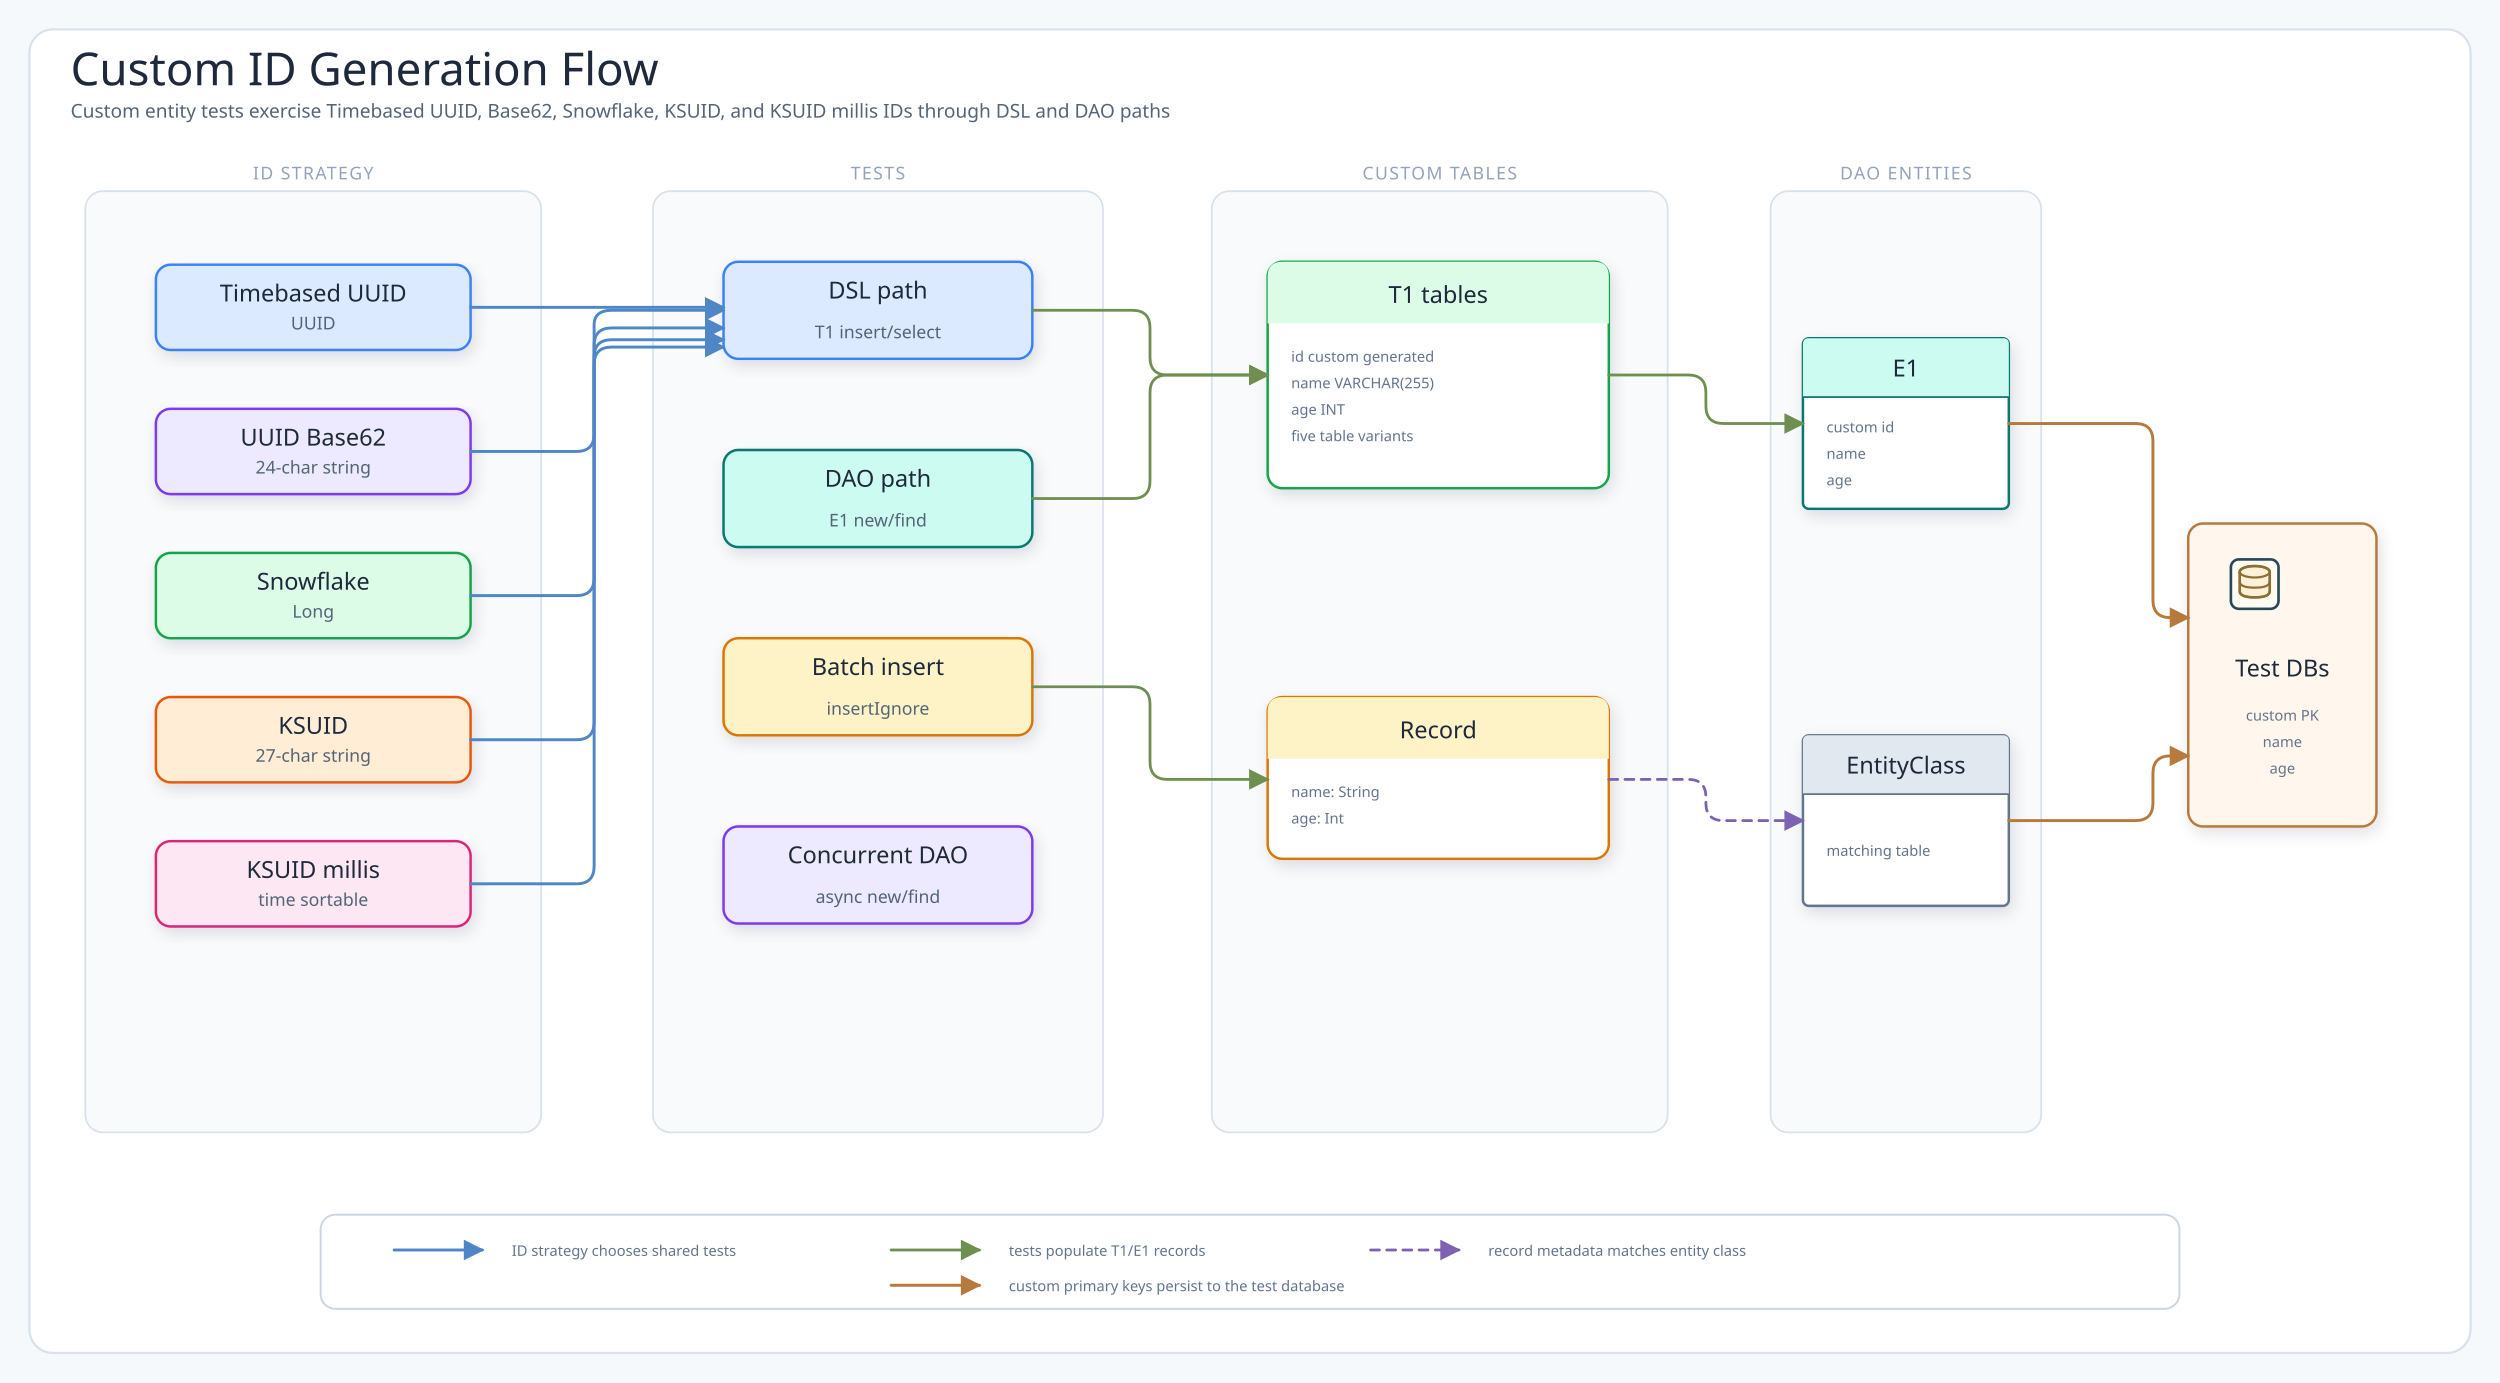
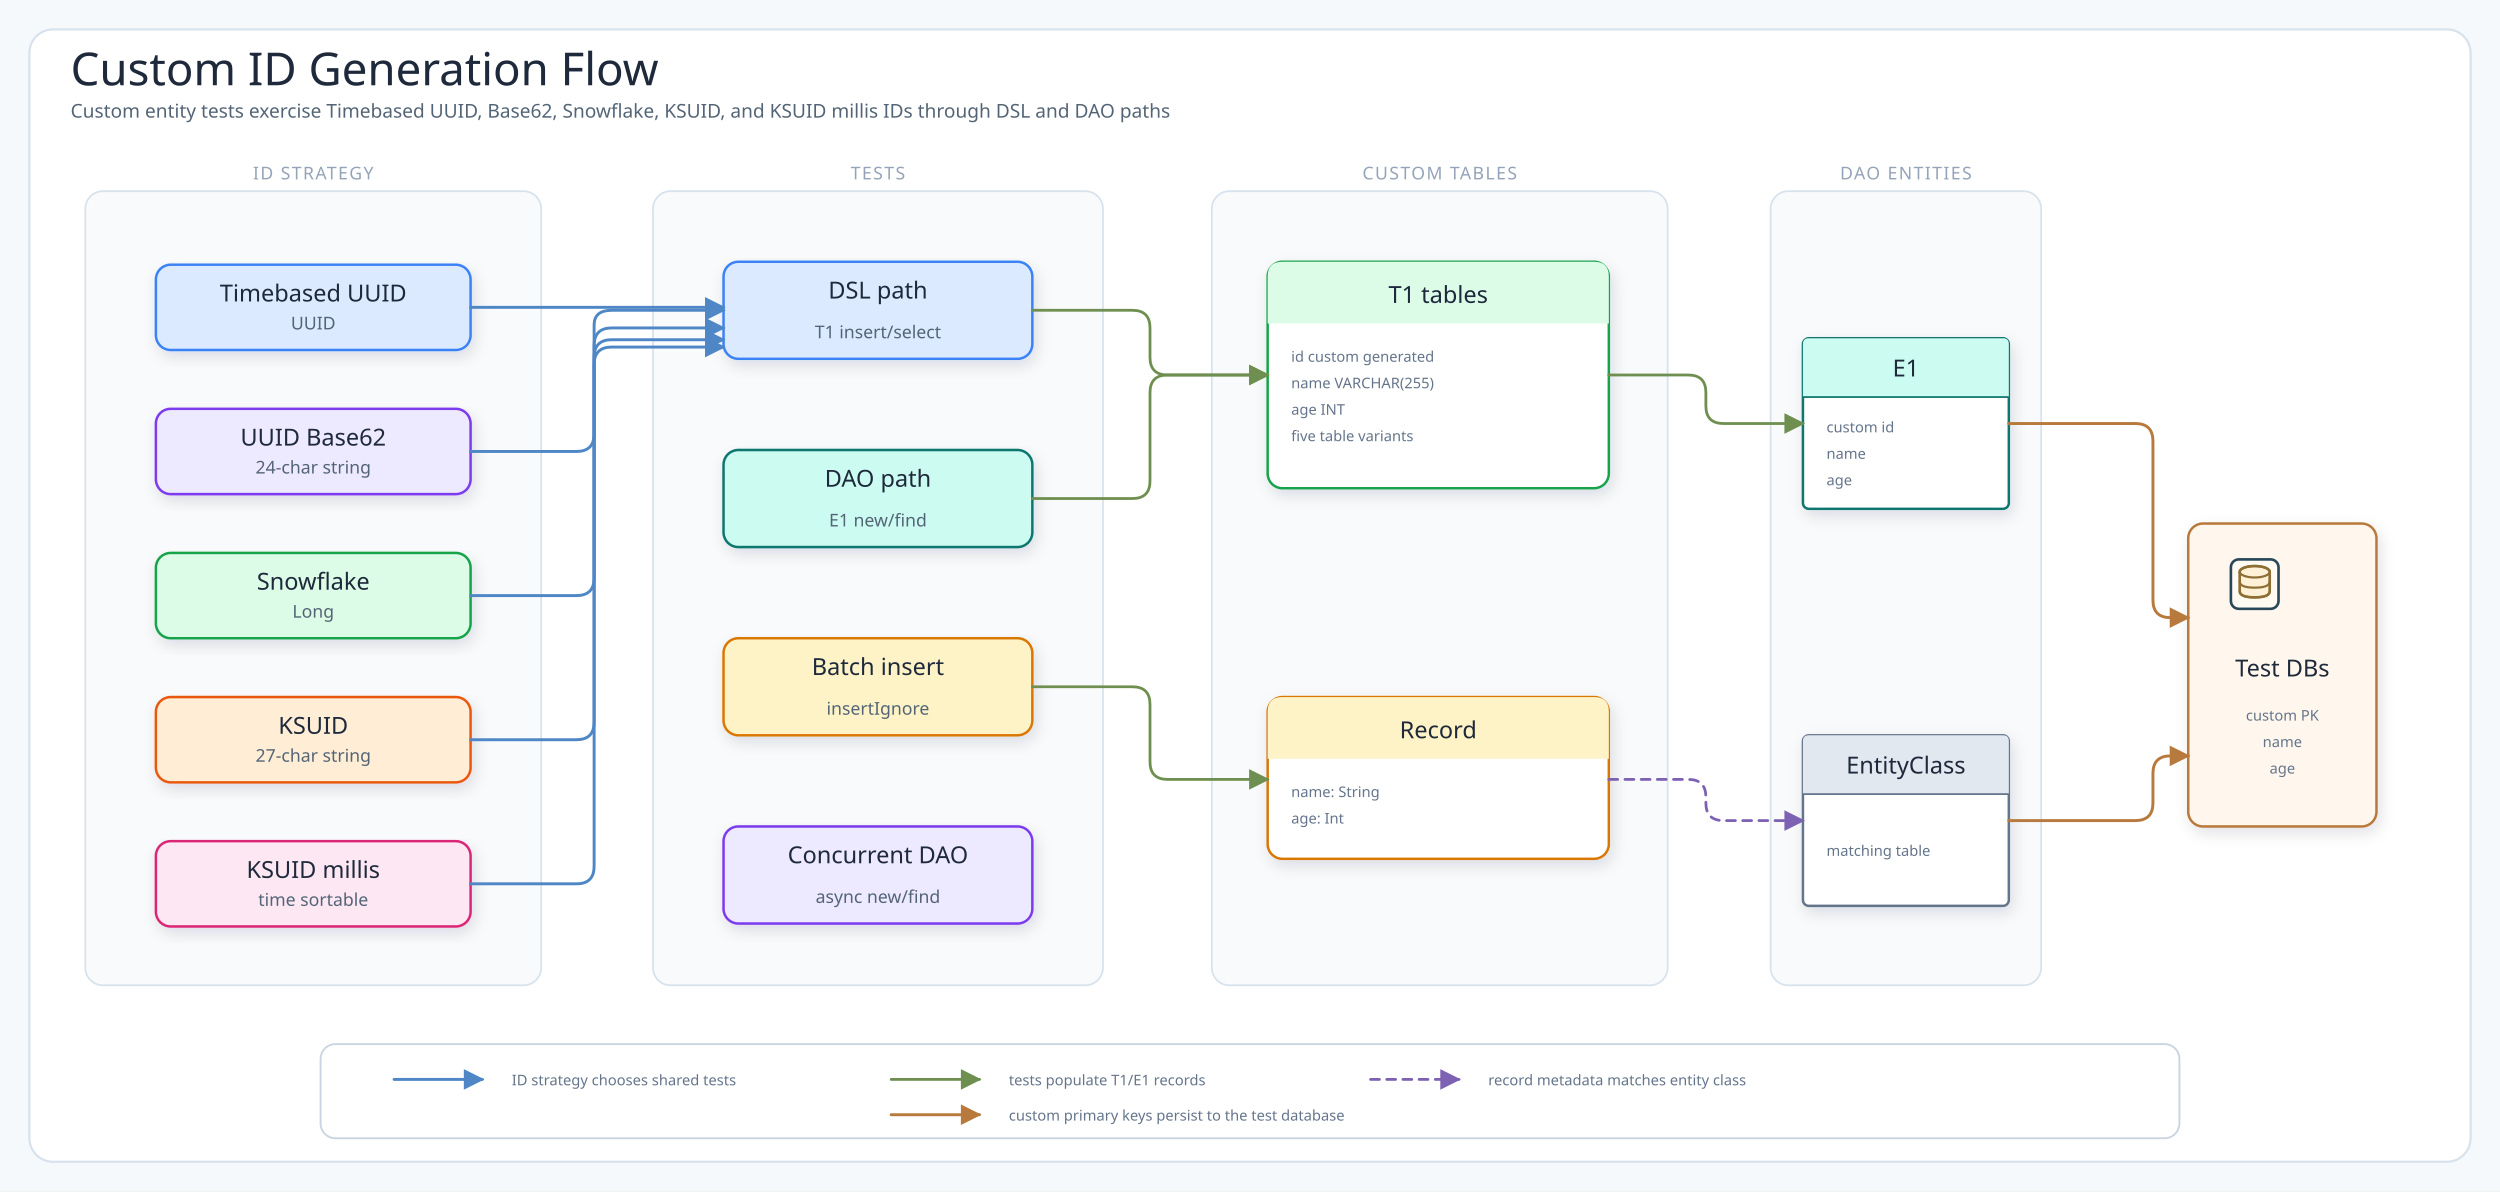
- <svg xmlns="http://www.w3.org/2000/svg" viewBox="0 0 1700 940" width="1700" height="940" role="img" aria-label="Custom ID Generation Flow">
+ <svg xmlns="http://www.w3.org/2000/svg" viewBox="0 0 1700 810" width="1700" height="810" role="img" aria-label="Custom ID Generation Flow">
  <defs>
    <filter id="shadow" x="-10%" y="-10%" width="120%" height="130%">
      <feDropShadow dx="2" dy="4" stdDeviation="5" flood-color="#1f2937" flood-opacity="0.12" />
    </filter>
    <marker id="arrowBlue" markerUnits="userSpaceOnUse" markerWidth="14" markerHeight="14" viewBox="0 0 10 10" refX="9" refY="5" orient="auto">
      <path d="M 0 0 L 10 5 L 0 10 Z" fill="#4f86c6" stroke="#4f86c6" stroke-dasharray="none" style="stroke-dasharray:none!important" stroke-width="0" />
    </marker>
    <marker id="arrowGreen" markerUnits="userSpaceOnUse" markerWidth="14" markerHeight="14" viewBox="0 0 10 10" refX="9" refY="5" orient="auto">
      <path d="M 0 0 L 10 5 L 0 10 Z" fill="#6e8f4f" stroke="#6e8f4f" stroke-dasharray="none" style="stroke-dasharray:none!important" stroke-width="0" />
    </marker>
    <marker id="arrowOrange" markerUnits="userSpaceOnUse" markerWidth="14" markerHeight="14" viewBox="0 0 10 10" refX="9" refY="5" orient="auto">
      <path d="M 0 0 L 10 5 L 0 10 Z" fill="#b8793c" stroke="#b8793c" stroke-dasharray="none" style="stroke-dasharray:none!important" stroke-width="0" />
    </marker>
    <marker id="arrowPurple" markerUnits="userSpaceOnUse" markerWidth="14" markerHeight="14" viewBox="0 0 10 10" refX="9" refY="5" orient="auto">
      <path d="M 0 0 L 10 5 L 0 10 Z" fill="#7d61b3" stroke="#7d61b3" stroke-dasharray="none" style="stroke-dasharray:none!important" stroke-width="0" />
    </marker>
    <style>
.canvas{fill:#f6f9fc}.frame{fill:#fff;stroke:#d7e2ec;stroke-width:1.5}
.title{font-family:"Architects Daughter";font-size:31px;fill:#1e293b}
.subtitle,.detail{font-family:"Comic Mono";fill:#536476}
.subtitle{font-size:13px}.detail{font-size:12px}.tiny{font-family:"Comic Mono";font-size:10px;fill:#64748b}
.label{font-family:"Architects Daughter";font-size:16px;fill:#1e293b}
.panelTitle{font-family:"Architects Daughter";font-size:12px;letter-spacing:.08em;fill:#94a3b8}
.card{stroke-width:1.7;filter:url(#shadow)}.panel{fill:#f8fafc;stroke:#d7e2ec;stroke-width:1.2}
.arrow{fill:none;stroke:#4f86c6;stroke-width:2;stroke-linecap:round;stroke-linejoin:round;marker-end:url(#arrowBlue)}
.mapLine{fill:none;stroke:#6e8f4f;stroke-width:1.9;stroke-linecap:round;stroke-linejoin:round;marker-end:url(#arrowGreen)}
.dbUse{fill:none;stroke:#b8793c;stroke-width:2;stroke-linecap:round;stroke-linejoin:round;marker-end:url(#arrowOrange)}
.runtimeUse{fill:none;stroke:#7d61b3;stroke-width:1.9;stroke-dasharray:6 5;stroke-linecap:round;stroke-linejoin:round;marker-end:url(#arrowPurple)}
.inheritStem{fill:none;stroke:#475569;stroke-width:1.8;stroke-linecap:round;stroke-linejoin:round}
</style>
  </defs>
-   <rect width="1700" height="940" class="canvas" />
-   <rect x="20" y="20" width="1660" height="900" rx="16" class="frame" />
+   <rect width="1700" height="810" class="canvas" />
+   <rect x="20" y="20" width="1660" height="770" rx="16" class="frame" />
  <text x="48" y="58" class="title">Custom ID Generation Flow</text>
  <text x="48" y="80" class="subtitle">Custom entity tests exercise Timebased UUID, Base62, Snowflake, KSUID, and KSUID millis IDs through DSL and DAO paths</text>
-   <rect x="58" y="130" width="310" height="640" rx="12" class="panel" />
+   <rect x="58" y="130" width="310" height="540" rx="12" class="panel" />
  <text x="213" y="122" class="panelTitle" text-anchor="middle">ID STRATEGY</text>
  <rect x="106" y="180" width="214" height="58" rx="10" fill="#dbeafe" stroke="#3b82f6" class="card" />
  <text x="213" y="205" class="label" text-anchor="middle">Timebased UUID</text>
  <text x="213" y="224" class="detail" text-anchor="middle">UUID</text>
  <rect x="106" y="278" width="214" height="58" rx="10" fill="#ede9fe" stroke="#7c3aed" class="card" />
  <text x="213" y="303" class="label" text-anchor="middle">UUID Base62</text>
  <text x="213" y="322" class="detail" text-anchor="middle">24-char string</text>
  <rect x="106" y="376" width="214" height="58" rx="10" fill="#dcfce7" stroke="#16a34a" class="card" />
  <text x="213" y="401" class="label" text-anchor="middle">Snowflake</text>
  <text x="213" y="420" class="detail" text-anchor="middle">Long</text>
  <rect x="106" y="474" width="214" height="58" rx="10" fill="#ffedd5" stroke="#ea580c" class="card" />
  <text x="213" y="499" class="label" text-anchor="middle">KSUID</text>
  <text x="213" y="518" class="detail" text-anchor="middle">27-char string</text>
  <rect x="106" y="572" width="214" height="58" rx="10" fill="#fce7f3" stroke="#db2777" class="card" />
  <text x="213" y="597" class="label" text-anchor="middle">KSUID millis</text>
  <text x="213" y="616" class="detail" text-anchor="middle">time sortable</text>
-   <rect x="444" y="130" width="306" height="640" rx="12" class="panel" />
+   <rect x="444" y="130" width="306" height="540" rx="12" class="panel" />
  <text x="597" y="122" class="panelTitle" text-anchor="middle">TESTS</text>
  <rect x="492" y="178" width="210" height="66" rx="10" fill="#dbeafe" stroke="#3b82f6" class="card" />
  <text x="597" y="203" class="label" text-anchor="middle">DSL path</text>
  <text x="597" y="230" class="detail" text-anchor="middle">T1 insert/select</text>
  <rect x="492" y="306" width="210" height="66" rx="10" fill="#ccfbf1" stroke="#0f766e" class="card" />
  <text x="597" y="331" class="label" text-anchor="middle">DAO path</text>
  <text x="597" y="358" class="detail" text-anchor="middle">E1 new/find</text>
  <rect x="492" y="434" width="210" height="66" rx="10" fill="#fef3c7" stroke="#d97706" class="card" />
  <text x="597" y="459" class="label" text-anchor="middle">Batch insert</text>
  <text x="597" y="486" class="detail" text-anchor="middle">insertIgnore</text>
  <rect x="492" y="562" width="210" height="66" rx="10" fill="#ede9fe" stroke="#7c3aed" class="card" />
  <text x="597" y="587" class="label" text-anchor="middle">Concurrent DAO</text>
  <text x="597" y="614" class="detail" text-anchor="middle">async new/find</text>
-   <rect x="824" y="130" width="310" height="640" rx="12" class="panel" />
+   <rect x="824" y="130" width="310" height="540" rx="12" class="panel" />
  <text x="979" y="122" class="panelTitle" text-anchor="middle">CUSTOM TABLES</text>
  <rect x="862" y="178" width="232" height="154" rx="10" fill="#fff" stroke="#16a34a" class="card" />
  <path d="M862,220 L862,188 Q862,178 872,178 L1084,178 Q1094,178 1094,188 L1094,220 Z" fill="#dcfce7" />
  <text x="978" y="206" class="label" text-anchor="middle">T1 tables</text>
  <text x="878" y="246" class="tiny">id custom generated</text>
  <text x="878" y="264" class="tiny">name VARCHAR(255)</text>
  <text x="878" y="282" class="tiny">age INT</text>
  <text x="878" y="300" class="tiny">five table variants</text>
  <rect x="862" y="474" width="232" height="110" rx="10" fill="#fff" stroke="#d97706" class="card" />
  <path d="M862,516 L862,484 Q862,474 872,474 L1084,474 Q1094,474 1094,484 L1094,516 Z" fill="#fef3c7" />
  <text x="978" y="502" class="label" text-anchor="middle">Record</text>
  <text x="878" y="542" class="tiny">name: String</text>
  <text x="878" y="560" class="tiny">age: Int</text>
-   <rect x="1204" y="130" width="184" height="640" rx="12" class="panel" />
+   <rect x="1204" y="130" width="184" height="540" rx="12" class="panel" />
  <text x="1296" y="122" class="panelTitle" text-anchor="middle">DAO ENTITIES</text>
  <rect x="1226" y="230" width="140" height="116" rx="4" fill="#fff" stroke="#0f766e" class="card" />
  <path d="M1226,270 L1226,234 Q1226,230 1230,230 L1362,230 Q1366,230 1366,234 L1366,270 Z" fill="#ccfbf1" />
  <line x1="1226" y1="270" x2="1366" y2="270" stroke="#0f766e" stroke-width="1.2" />
  <text x="1296" y="256" class="label" text-anchor="middle">E1</text>
  <text x="1242" y="294" class="tiny">custom id</text>
  <text x="1242" y="312" class="tiny">name</text>
  <text x="1242" y="330" class="tiny">age</text>
  <rect x="1226" y="500" width="140" height="116" rx="4" fill="#fff" stroke="#64748b" class="card" />
  <path d="M1226,540 L1226,504 Q1226,500 1230,500 L1362,500 Q1366,500 1366,504 L1366,540 Z" fill="#e2e8f0" />
  <line x1="1226" y1="540" x2="1366" y2="540" stroke="#64748b" stroke-width="1.2" />
  <text x="1296" y="526" class="label" text-anchor="middle">EntityClass</text>
  <text x="1242" y="582" class="tiny">matching table</text>
  <rect x="1488" y="356" width="128" height="206" rx="10" fill="#fff7ed" stroke="#b8793c" class="card" />
  <g data-bluetape4k-icon="generic/database-server" transform="translate(1514 378) scale(.30)">
    <rect x="10" y="8" width="108" height="112" rx="18" fill="#fffaf2" stroke="#28485a" stroke-width="6" />
    <ellipse cx="64" cy="36" rx="34" ry="13" fill="#fff0d8" stroke="#8c6f33" stroke-width="6" />
    <path d="M30 36 L30 80 Q30 94 64 94 Q98 94 98 80 L98 36" fill="#fff0d8" stroke="#8c6f33" stroke-width="6" stroke-linejoin="round" />
    <ellipse cx="64" cy="36" rx="34" ry="13" fill="none" stroke="#8c6f33" stroke-width="5" />
    <path d="M30 58 Q30 72 64 72 Q98 72 98 58" fill="none" stroke="#8c6f33" stroke-width="5" stroke-linecap="round" />
    <path d="M30 80 Q30 94 64 94 Q98 94 98 80" fill="none" stroke="#8c6f33" stroke-width="5" stroke-linecap="round" />
  </g>
  <text x="1552" y="460" class="label" text-anchor="middle">Test DBs</text>
  <text x="1552" y="490" class="tiny" text-anchor="middle">custom PK</text>
  <text x="1552" y="508" class="tiny" text-anchor="middle">name</text>
  <text x="1552" y="526" class="tiny" text-anchor="middle">age</text>
  <path data-connector="timebased-strategy-to-tests" d="M320,209 L492,209" class="arrow" />
  <path data-connector="base62-strategy-to-tests" d="M320,307 L392,307 Q404,307 404,295 L404,235 Q404,223 416,223 L492,223" class="arrow" />
  <path data-connector="snowflake-strategy-to-tests" d="M320,405 L392,405 Q404,405 404,393 L404,243 Q404,231 416,231 L492,231" class="arrow" />
  <path data-connector="ksuid-strategy-to-tests" d="M320,503 L392,503 Q404,503 404,491 L404,221 Q404,211 416,211 L492,211" class="arrow" />
  <path data-connector="ksuid-millis-strategy-to-tests" d="M320,601 L392,601 Q404,601 404,589 L404,248 Q404,236 416,236 L492,236" class="arrow" />
  <path data-connector="dsl-tests-to-t1" d="M702,211 L770,211 Q782,211 782,223 L782,243 Q782,255 794,255 L862,255" class="mapLine" />
  <path data-connector="dao-tests-to-t1" d="M702,339 L770,339 Q782,339 782,327 L782,267 Q782,255 794,255 L862,255" class="mapLine" />
  <path data-connector="batch-tests-to-record" d="M702,467 L770,467 Q782,467 782,479 L782,518 Q782,530 794,530 L862,530" class="mapLine" />
  <path data-connector="t1-to-e1" d="M1094,255 L1148,255 Q1160,255 1160,267 L1160,276 Q1160,288 1172,288 L1226,288" class="mapLine" />
  <path data-connector="record-to-entity-class" d="M1094,530 L1148,530 Q1160,530 1160,542 L1160,546 Q1160,558 1172,558 L1226,558" class="runtimeUse" />
  <path data-connector="e1-to-database" d="M1366,288 L1452,288 Q1464,288 1464,300 L1464,408 Q1464,420 1476,420 L1488,420" class="dbUse" />
  <path data-connector="entity-class-to-database" d="M1366,558 L1452,558 Q1464,558 1464,546 L1464,526 Q1464,514 1476,514 L1488,514" class="dbUse" />
-   <rect x="218" y="826" width="1264" height="64" rx="10" fill="#ffffff" stroke="#cbd5e1" stroke-width="1.3" />
-   <path d="M268,850 L328,850" class="arrow" />
-   <text x="348" y="854" class="tiny">ID strategy chooses shared tests</text>
-   <path d="M606,850 L666,850" class="mapLine" />
-   <text x="686" y="854" class="tiny">tests populate T1/E1 records</text>
-   <path d="M932,850 L992,850" class="runtimeUse" />
-   <text x="1012" y="854" class="tiny">record metadata matches entity class</text>
-   <path d="M606,874 L666,874" class="dbUse" />
-   <text x="686" y="878" class="tiny">custom primary keys persist to the test database</text>
+   <rect x="218" y="710" width="1264" height="64" rx="10" fill="#ffffff" stroke="#cbd5e1" stroke-width="1.3" />
+   <path d="M268,734 L328,734" class="arrow" />
+   <text x="348" y="738" class="tiny">ID strategy chooses shared tests</text>
+   <path d="M606,734 L666,734" class="mapLine" />
+   <text x="686" y="738" class="tiny">tests populate T1/E1 records</text>
+   <path d="M932,734 L992,734" class="runtimeUse" />
+   <text x="1012" y="738" class="tiny">record metadata matches entity class</text>
+   <path d="M606,758 L666,758" class="dbUse" />
+   <text x="686" y="762" class="tiny">custom primary keys persist to the test database</text>
</svg>
